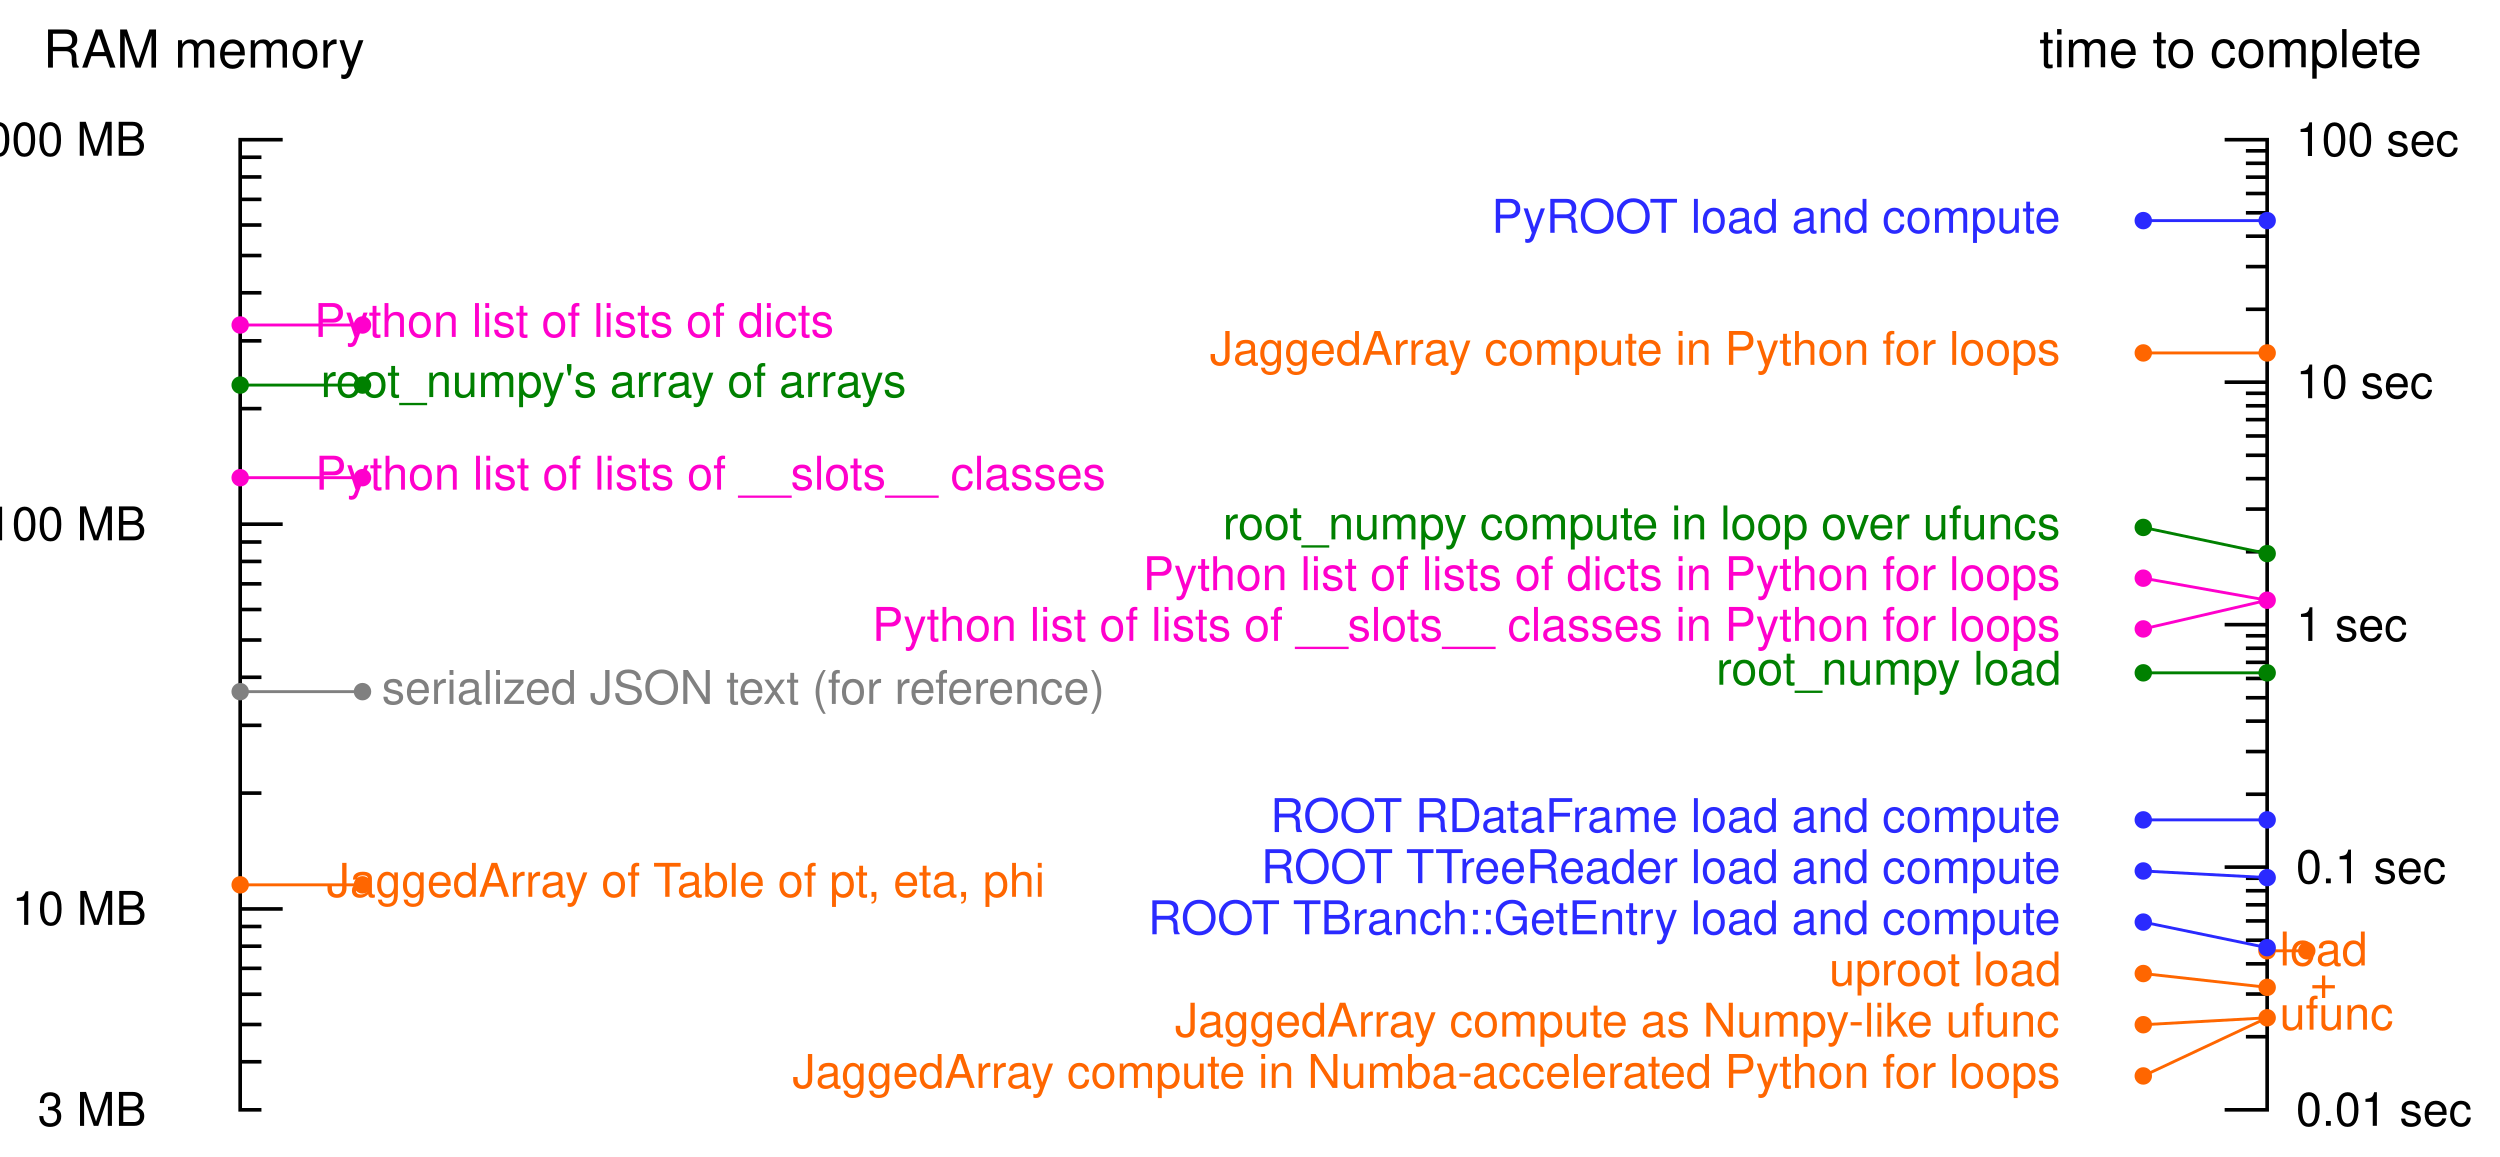
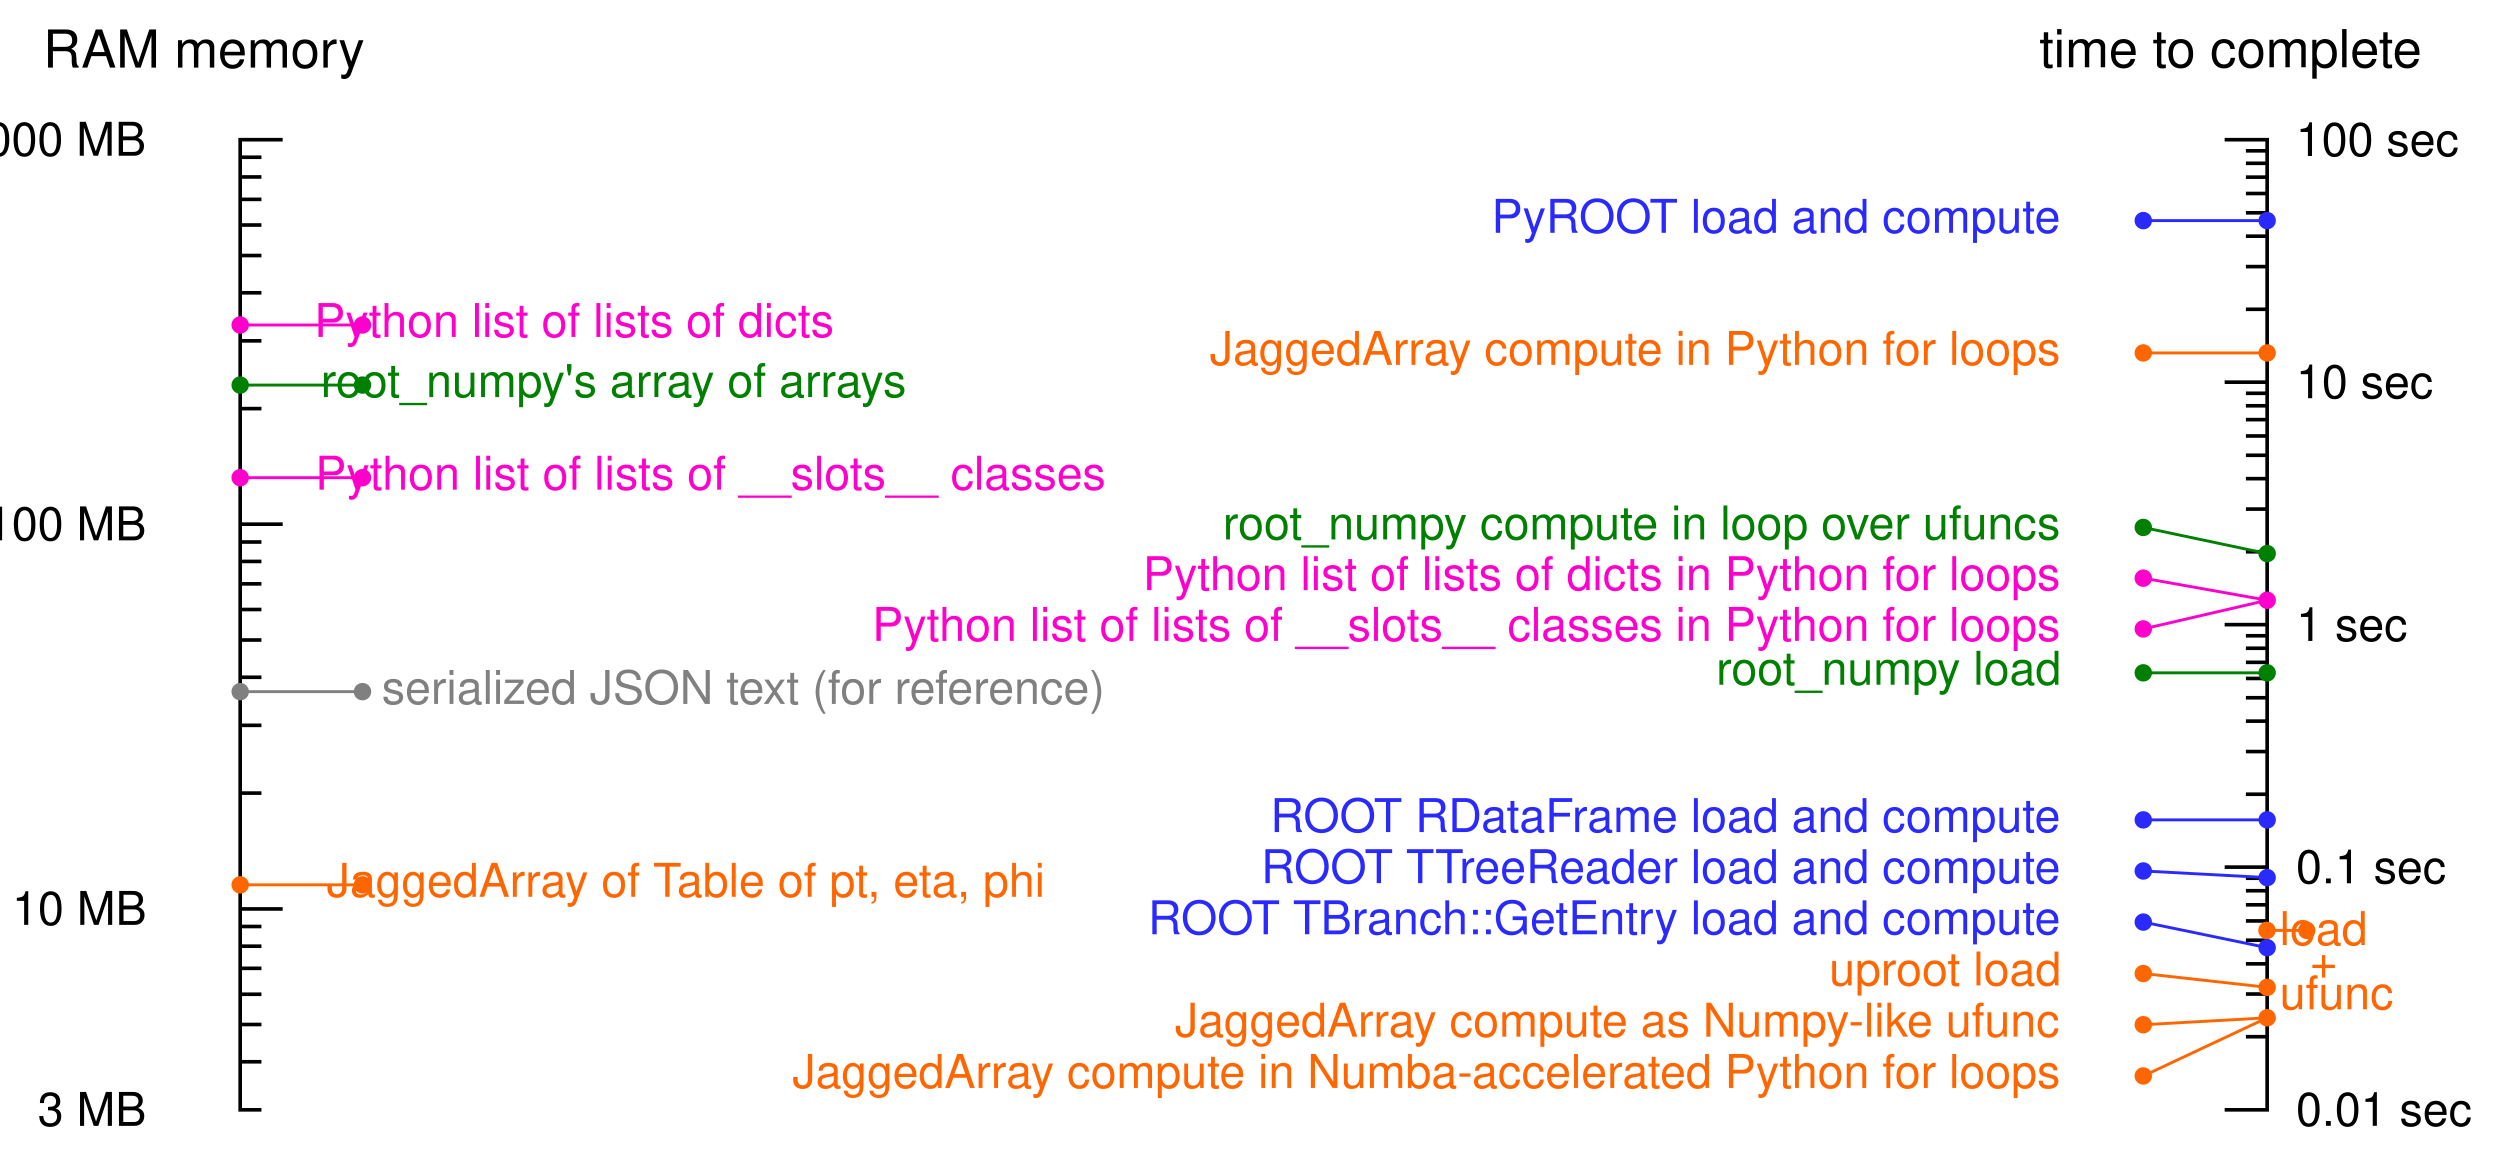
<svg xmlns="http://www.w3.org/2000/svg" width="1719.246" height="794.98" id="svg2" version="1.1">
  <defs id="defs4">
    <clipPath clipPathUnits="userSpaceOnUse" id="clipPath3160">
      <rect style="color:#000000;fill:#2a2aff;fill-opacity:1;fill-rule:nonzero;stroke:none;stroke-width:2;marker:none;visibility:visible;display:inline;overflow:visible;enable-background:accumulate" id="rect3162" width="10.231" height="4.054" x="1427.514" y="886.596" />
    </clipPath>
  </defs>
  <g id="layer1" transform="translate(127.3163,-234.8682)">
    <text xml:space="preserve" style="font-size:36px;font-style:normal;font-variant:normal;font-weight:normal;font-stretch:normal;text-align:end;line-height:125%;letter-spacing:0px;word-spacing:0px;text-anchor:end;fill:#000000;fill-opacity:1;stroke:none;font-family:Nimbus Sans L;-inkscape-font-specification:Nimbus Sans L" x="32.633" y="1067.522" id="text2989" transform="scale(1.441993,0.6934849)">
      <tspan id="tspan2991" x="32.633" y="1067.522" />
    </text>
    <text xml:space="preserve" style="font-size:36px;font-style:normal;font-variant:normal;font-weight:normal;font-stretch:normal;text-align:end;line-height:125%;letter-spacing:0px;word-spacing:0px;text-anchor:end;fill:#000000;fill-opacity:1;stroke:none;font-family:Nimbus Sans L;-inkscape-font-specification:Nimbus Sans L" x="22.861" y="1065.464" id="text2993" transform="scale(1.441993,0.6934849)">
      <tspan id="tspan2995" x="22.861" y="1065.464" />
    </text>
    <path id="path4550" style="color:#000000;fill:none;stroke:#000000;stroke-width:2.5;stroke-linecap:butt;stroke-linejoin:miter;stroke-miterlimit:4;stroke-opacity:1;stroke-dasharray:none;stroke-dashoffset:0;marker:none;visibility:visible;display:inline;overflow:visible;enable-background:accumulate" d="m 37.86,515.873 14.612,0 m -14.612,-46.606 14.612,0 m -14.612,-33.051 14.612,0 m -14.612,-25.624 14.612,0 m -14.612,-20.982 14.612,0 m -14.612,-17.64 14.612,0 m -14.612,-15.412 14.612,0 m -14.612,-13.555 14.612,0 m -14.612,437.281 14.612,0 m -14.612,-46.606 14.612,0 m -14.612,-33.051 14.612,0 m -14.612,-25.624 14.612,0 m -14.612,-20.982 14.612,0 m -14.612,-17.64 14.612,0 m -14.612,-15.412 14.612,0 m -14.612,-13.369 14.612,0 m -14.612,-12.255 29.225,0 m -14.612,402.744 -14.612,0 0,-667.156 29.225,0 m -29.225,634.104 14.612,0 m -14.612,-25.624 14.612,0 m -14.612,-20.796 14.612,0 m -14.612,-17.825 14.612,0 m -14.612,-15.226 14.612,0 m -14.612,-13.555 14.612,0 m -14.612,-12.069 29.225,0" />
    <text xml:space="preserve" style="font-size:32px;font-style:normal;font-variant:normal;font-weight:normal;font-stretch:normal;text-align:end;line-height:125%;letter-spacing:0px;word-spacing:0px;text-anchor:end;fill:#000000;fill-opacity:1;stroke:none;font-family:Nimbus Sans L;-inkscape-font-specification:Nimbus Sans L" x="17.964" y="870.898" id="text4554">
      <tspan id="tspan4556" x="17.964" y="870.898">10 MB</tspan>
    </text>
    <text xml:space="preserve" style="font-size:32px;font-style:normal;font-variant:normal;font-weight:normal;font-stretch:normal;text-align:end;line-height:125%;letter-spacing:0px;word-spacing:0px;text-anchor:end;fill:#000000;fill-opacity:1;stroke:none;font-family:Nimbus Sans L;-inkscape-font-specification:Nimbus Sans L" x="17.786" y="606.434" id="text4558">
      <tspan id="tspan4560" x="17.786" y="606.434">100 MB</tspan>
    </text>
    <text xml:space="preserve" style="font-size:32px;font-style:normal;font-variant:normal;font-weight:normal;font-stretch:normal;text-align:end;line-height:125%;letter-spacing:0px;word-spacing:0px;text-anchor:end;fill:#000000;fill-opacity:1;stroke:none;font-family:Nimbus Sans L;-inkscape-font-specification:Nimbus Sans L" x="17.607" y="341.969" id="text4562">
      <tspan id="tspan4564" x="17.607" y="341.969">1000 MB</tspan>
    </text>
    <text xml:space="preserve" style="font-size:32px;font-style:normal;font-variant:normal;font-weight:normal;font-stretch:normal;text-align:end;line-height:125%;letter-spacing:0px;word-spacing:0px;text-anchor:end;fill:#000000;fill-opacity:1;stroke:none;font-family:Nimbus Sans L;-inkscape-font-specification:Nimbus Sans L" x="17.786" y="1009.112" id="text4566">
      <tspan id="tspan4568" x="17.786" y="1009.112">3 MB</tspan>
    </text>
    <path d="m 1431.799,447.565 -14.612,0 m 14.612,-29.353 -14.612,0 m 14.612,-20.922 -14.612,0 m 14.612,-16.082 -14.612,0 m 14.612,-13.271 -14.612,0 m 14.612,-11.242 -14.612,0 m 14.612,-9.524 -14.612,0 m 14.612,-8.587 -14.612,0 m 14.612,275.731 -14.612,0 m 14.612,-29.353 -14.612,0 m 14.612,-20.922 -14.612,0 m 14.612,-16.082 -14.612,0 m 14.612,-13.271 -14.612,0 m 14.612,-11.242 -14.612,0 m 14.612,-9.524 -14.612,0 m 14.612,-8.587 -14.612,0 m 14.612,275.731 -14.612,0 m 14.612,-29.353 -14.612,0 m 14.612,-20.922 -14.612,0 m 14.612,-16.082 -14.612,0 m 14.612,-13.271 -14.612,0 m 14.612,-11.085 -14.612,0 m 14.612,-9.68 -14.612,0 m 14.612,-8.587 -14.612,0 m 14.612,-7.651 -29.225,0 m 29.225,283.381 -14.612,0 m 14.612,-29.353 -14.612,0 m 14.612,-20.766 -14.612,0 m 14.612,-16.238 -14.612,0 m 14.612,-13.271 -14.612,0 m 14.612,-11.085 -14.612,0 m 14.612,-9.68 -14.612,0 m 14.612,-8.587 -14.612,0 m 14.612,-7.651 -29.225,0 m 0,166.906 29.225,0 0,-667.156 -29.225,0 m 29.225,166.75 -29.225,0" style="color:#000000;fill:none;stroke:#000000;stroke-width:2.5;stroke-linecap:butt;stroke-linejoin:miter;stroke-miterlimit:4;stroke-opacity:1;stroke-dasharray:none;stroke-dashoffset:0;marker:none;visibility:visible;display:inline;overflow:visible;enable-background:accumulate" id="path4577" />
    <text xml:space="preserve" style="font-size:32px;font-style:normal;font-variant:normal;font-weight:normal;font-stretch:normal;text-align:start;line-height:125%;letter-spacing:0px;word-spacing:0px;text-anchor:start;fill:#000000;fill-opacity:1;stroke:none;font-family:Nimbus Sans L;-inkscape-font-specification:Nimbus Sans L" x="1451.666" y="1009.102" id="text4579">
      <tspan id="tspan4581" x="1451.666" y="1009.102">0.01 sec</tspan>
    </text>
    <text xml:space="preserve" style="font-size:32px;font-style:normal;font-variant:normal;font-weight:normal;font-stretch:normal;text-align:start;line-height:125%;letter-spacing:0px;word-spacing:0px;text-anchor:start;fill:#000000;fill-opacity:1;stroke:none;font-family:Nimbus Sans L;-inkscape-font-specification:Nimbus Sans L" x="1451.666" y="842.301" id="text4583">
      <tspan id="tspan4585" x="1451.666" y="842.301">0.1 sec</tspan>
    </text>
    <text xml:space="preserve" style="font-size:32px;font-style:normal;font-variant:normal;font-weight:normal;font-stretch:normal;text-align:start;line-height:125%;letter-spacing:0px;word-spacing:0px;text-anchor:start;fill:#000000;fill-opacity:1;stroke:none;font-family:Nimbus Sans L;-inkscape-font-specification:Nimbus Sans L" x="1451.792" y="675.626" id="text4587">
      <tspan id="tspan4589" x="1451.792" y="675.626">1 sec</tspan>
    </text>
    <text xml:space="preserve" style="font-size:32px;font-style:normal;font-variant:normal;font-weight:normal;font-stretch:normal;text-align:start;line-height:125%;letter-spacing:0px;word-spacing:0px;text-anchor:start;fill:#000000;fill-opacity:1;stroke:none;font-family:Nimbus Sans L;-inkscape-font-specification:Nimbus Sans L" x="1451.666" y="508.698" id="text4591">
      <tspan id="tspan4593" x="1451.666" y="508.698">10 sec</tspan>
    </text>
    <text xml:space="preserve" style="font-size:32px;font-style:normal;font-variant:normal;font-weight:normal;font-stretch:normal;text-align:start;line-height:125%;letter-spacing:0px;word-spacing:0px;text-anchor:start;fill:#000000;fill-opacity:1;stroke:none;font-family:Nimbus Sans L;-inkscape-font-specification:Nimbus Sans L" x="1451.54" y="342.149" id="text4595">
      <tspan id="tspan4597" x="1451.54" y="342.149">100 sec</tspan>
    </text>
    <text xml:space="preserve" style="font-size:36px;font-style:normal;font-variant:normal;font-weight:normal;font-stretch:normal;text-align:center;line-height:125%;letter-spacing:0px;word-spacing:0px;text-anchor:middle;fill:#000000;fill-opacity:1;stroke:none;font-family:Nimbus Sans L;-inkscape-font-specification:Nimbus Sans L" x="37.913" y="281.366" id="text4599">
      <tspan id="tspan4601" x="37.913" y="281.366">RAM memory</tspan>
    </text>
    <text xml:space="preserve" style="font-size:36px;font-style:normal;font-variant:normal;font-weight:normal;font-stretch:normal;text-align:center;line-height:125%;letter-spacing:0px;word-spacing:0px;text-anchor:middle;fill:#000000;fill-opacity:1;stroke:none;font-family:Nimbus Sans L;-inkscape-font-specification:Nimbus Sans L" x="1431.652" y="281.112" id="text4603">
      <tspan id="tspan4605" x="1431.652" y="281.112">time to complete</tspan>
    </text>
    <text xml:space="preserve" style="font-size:32px;font-style:normal;font-variant:normal;font-weight:normal;font-stretch:normal;text-indent:0;text-align:end;text-decoration:none;line-height:125%;letter-spacing:0px;word-spacing:0px;text-transform:none;direction:ltr;block-progression:tb;writing-mode:lr-tb;text-anchor:end;baseline-shift:baseline;color:#000000;fill:#ff00cc;fill-opacity:1;fill-rule:nonzero;stroke:none;stroke-width:1;marker:none;visibility:visible;display:inline;overflow:visible;enable-background:accumulate;font-family:Nimbus Sans L;-inkscape-font-specification:Nimbus Sans L" x="490.69" y="466.593" id="text4611">
      <tspan id="tspan4613" x="490.69" y="466.593">Python list of lists of dicts</tspan>
    </text>
    <text xml:space="preserve" style="font-size:32px;font-style:normal;font-variant:normal;font-weight:normal;font-stretch:normal;text-indent:0;text-align:end;text-decoration:none;line-height:125%;letter-spacing:0px;word-spacing:0px;text-transform:none;direction:ltr;block-progression:tb;writing-mode:lr-tb;text-anchor:end;baseline-shift:baseline;color:#000000;fill:#ff00cc;fill-opacity:1;fill-rule:nonzero;stroke:none;marker:none;visibility:visible;display:inline;overflow:visible;enable-background:accumulate;font-family:Nimbus Sans L;-inkscape-font-specification:Nimbus Sans L" x="677.565" y="571.593" id="text4615">
      <tspan id="tspan4617" x="677.565" y="571.593">Python list of lists of __slots__ classes</tspan>
    </text>
    <text xml:space="preserve" style="font-size:32px;font-style:normal;font-variant:normal;font-weight:normal;font-stretch:normal;text-indent:0;text-align:start;text-decoration:none;line-height:125%;letter-spacing:0px;word-spacing:0px;text-transform:none;direction:ltr;block-progression:tb;writing-mode:lr-tb;text-anchor:start;baseline-shift:baseline;color:#000000;fill:#808080;fill-opacity:1;fill-rule:nonzero;stroke:none;stroke-width:1;marker:none;visibility:visible;display:inline;overflow:visible;enable-background:accumulate;font-family:Nimbus Sans L;-inkscape-font-specification:Nimbus Sans L" x="135.242" y="718.976" id="text4619">
      <tspan id="tspan4621" x="135.242" y="718.976">serialized JSON text (for reference)</tspan>
    </text>
    <text xml:space="preserve" style="font-size:32px;font-style:normal;font-variant:normal;font-weight:normal;font-stretch:normal;text-indent:0;text-align:end;text-decoration:none;line-height:125%;letter-spacing:0px;word-spacing:0px;text-transform:none;direction:ltr;block-progression:tb;writing-mode:lr-tb;text-anchor:end;baseline-shift:baseline;color:#000000;fill:#ff6600;fill-opacity:1;fill-rule:nonzero;stroke:none;marker:none;visibility:visible;display:inline;overflow:visible;enable-background:accumulate;font-family:Nimbus Sans L;-inkscape-font-specification:Nimbus Sans L" x="635.849" y="851.593" id="text4627">
      <tspan id="tspan4629" x="635.849" y="851.593">JaggedArray of Table of pt, eta, phi</tspan>
    </text>
    <text xml:space="preserve" style="font-size:32px;font-style:normal;font-variant:normal;font-weight:normal;font-stretch:normal;text-align:end;line-height:125%;letter-spacing:0px;word-spacing:0px;text-anchor:end;fill:#2a2aff;fill-opacity:1;stroke:none;font-family:Nimbus Sans L;-inkscape-font-specification:Nimbus Sans L" x="1334.122" y="394.951" id="text4631">
      <tspan id="tspan4633" x="1334.122" y="394.951">PyROOT load and compute</tspan>
    </text>
    <text xml:space="preserve" style="font-size:32px;font-style:normal;font-variant:normal;font-weight:normal;font-stretch:normal;text-align:end;line-height:125%;letter-spacing:0px;word-spacing:0px;text-anchor:end;fill:#ff6600;fill-opacity:1;stroke:none;font-family:Nimbus Sans L;-inkscape-font-specification:Nimbus Sans L;text-indent:0;text-decoration:none;text-transform:none;direction:ltr;block-progression:tb;writing-mode:lr-tb;baseline-shift:baseline;color:#000000;fill-rule:nonzero;marker:none;visibility:visible;display:inline;overflow:visible;enable-background:accumulate" x="1334.037" y="485.807" id="text4635">
      <tspan id="tspan4637" x="1334.037" y="485.807">JaggedArray compute in Python for loops</tspan>
    </text>
    <text xml:space="preserve" style="font-size:32px;font-style:normal;font-variant:normal;font-weight:normal;font-stretch:normal;text-align:end;line-height:125%;letter-spacing:0px;word-spacing:0px;text-anchor:end;fill:#ff00cc;fill-opacity:1;stroke:none;font-family:Nimbus Sans L;-inkscape-font-specification:Nimbus Sans L" x="1334.037" y="640.706" id="text4639">
      <tspan id="tspan4641" x="1334.037" y="640.706">Python list of lists of dicts in Python for loops</tspan>
    </text>
    <text xml:space="preserve" style="font-size:32px;font-style:normal;font-variant:normal;font-weight:normal;font-stretch:normal;text-align:end;line-height:125%;letter-spacing:0px;word-spacing:0px;text-anchor:end;fill:#ff00cc;fill-opacity:1;stroke:none;font-family:Nimbus Sans L;-inkscape-font-specification:Nimbus Sans L" x="1334.037" y="675.605" id="text4643">
      <tspan id="tspan4645" x="1334.037" y="675.605">Python list of lists of __slots__ classes in Python for loops</tspan>
    </text>
    <text xml:space="preserve" style="font-size:32px;font-style:normal;font-variant:normal;font-weight:normal;font-stretch:normal;text-align:end;line-height:125%;letter-spacing:0px;word-spacing:0px;text-anchor:end;fill:#008000;fill-opacity:1;stroke:none;font-family:Nimbus Sans L;-inkscape-font-specification:Nimbus Sans L" x="1334.698" y="705.754" id="text4647">
      <tspan id="tspan4649" x="1334.698" y="705.754">root_numpy load</tspan>
    </text>
    <text xml:space="preserve" style="font-size:32px;font-style:normal;font-variant:normal;font-weight:normal;font-stretch:normal;text-align:end;line-height:125%;letter-spacing:0px;word-spacing:0px;text-anchor:end;fill:#2a2aff;fill-opacity:1;stroke:none;font-family:Nimbus Sans L;-inkscape-font-specification:Nimbus Sans L" x="1334.122" y="807.064" id="text4651">
      <tspan id="tspan4653" x="1334.122" y="807.064">ROOT RDataFrame load and compute</tspan>
    </text>
    <text xml:space="preserve" style="font-size:32px;font-style:normal;font-variant:normal;font-weight:normal;font-stretch:normal;text-align:end;line-height:125%;letter-spacing:0px;word-spacing:0px;text-anchor:end;fill:#2a2aff;fill-opacity:1;stroke:none;font-family:Nimbus Sans L;-inkscape-font-specification:Nimbus Sans L" x="1334.122" y="842.21" id="text4655">
      <tspan id="tspan4657" x="1334.122" y="842.21">ROOT TTreeReader load and compute</tspan>
    </text>
    <text xml:space="preserve" style="font-size:32px;font-style:normal;font-variant:normal;font-weight:normal;font-stretch:normal;text-align:end;line-height:125%;letter-spacing:0px;word-spacing:0px;text-anchor:end;fill:#2a2aff;fill-opacity:1;stroke:none;font-family:Nimbus Sans L;-inkscape-font-specification:Nimbus Sans L" x="1334.122" y="877.355" id="text4659">
      <tspan id="tspan4661" x="1334.122" y="877.355">ROOT TBranch::GetEntry load and compute</tspan>
    </text>
    <text xml:space="preserve" style="font-size:32px;font-style:normal;font-variant:normal;font-weight:normal;font-stretch:normal;text-align:end;line-height:125%;letter-spacing:0px;word-spacing:0px;text-anchor:end;fill:#ff6600;fill-opacity:1;stroke:none;font-family:Nimbus Sans L;-inkscape-font-specification:Nimbus Sans L" x="1334.698" y="912.547" id="text4667">
      <tspan id="tspan4669" x="1334.698" y="912.547">uproot load</tspan>
    </text>
    <text xml:space="preserve" style="font-size:32px;font-style:normal;font-variant:normal;font-weight:normal;font-stretch:normal;text-align:end;line-height:125%;letter-spacing:0px;word-spacing:0px;text-anchor:end;fill:#ff6600;fill-opacity:1;stroke:none;font-family:Nimbus Sans L;-inkscape-font-specification:Nimbus Sans L" x="1333.461" y="947.784" id="text4671">
      <tspan id="tspan4673" x="1333.461" y="947.784">JaggedArray compute as Numpy-like ufunc</tspan>
    </text>
    <text xml:space="preserve" style="font-size:32px;font-style:normal;font-variant:normal;font-weight:normal;font-stretch:normal;text-align:end;line-height:125%;letter-spacing:0px;word-spacing:0px;text-anchor:end;fill:#ff6600;fill-opacity:1;stroke:none;font-family:Nimbus Sans L;-inkscape-font-specification:Nimbus Sans L" x="1334.037" y="983.021" id="text4675">
      <tspan id="tspan4677" x="1334.037" y="983.021">JaggedArray compute in Numba-accelerated Python for loops</tspan>
    </text>
    <path id="path4681" style="color:#000000;fill:#ff00cc;fill-opacity:1;fill-rule:nonzero;stroke:none;stroke-width:0.5;marker:none;visibility:visible;display:inline;overflow:visible;enable-background:accumulate" d="m 200.86,458.369 c 0,1.657 -1.343,3 -3,3 -1.657,0 -3,-1.343 -3,-3 0,-1.657 1.343,-3 3,-3 1.657,0 3,1.343 3,3 z" transform="matrix(2,0,0,2,-357.8602,-458.3688)" />
    <path id="path4683" style="color:#000000;fill:#ff00cc;fill-opacity:1;fill-rule:nonzero;stroke:none;stroke-width:0.5;marker:none;visibility:visible;display:inline;overflow:visible;enable-background:accumulate" d="m 200.86,563.369 c 0,1.657 -1.343,3 -3,3 -1.657,0 -3,-1.343 -3,-3 0,-1.657 1.343,-3 3,-3 1.657,0 3,1.343 3,3 z" transform="matrix(2,0,0,2,-357.8602,-563.3688)" />
    <path id="path4685" style="color:#000000;fill:#808080;fill-opacity:1;fill-rule:nonzero;stroke:none;stroke-width:0.5;marker:none;visibility:visible;display:inline;overflow:visible;enable-background:accumulate" d="m 200.86,710.512 c 0,1.657 -1.343,3 -3,3 -1.657,0 -3,-1.343 -3,-3 0,-1.657 1.343,-3 3,-3 1.657,0 3,1.343 3,3 z" transform="matrix(2,0,0,2,-357.8602,-710.5117)" />
    <path id="path4689" style="color:#000000;fill:#ff6600;fill-opacity:1;fill-rule:nonzero;stroke:none;stroke-width:0.5;marker:none;visibility:visible;display:inline;overflow:visible;enable-background:accumulate" d="m 200.86,843.369 c 0,1.657 -1.343,3 -3,3 -1.657,0 -3,-1.343 -3,-3 0,-1.657 1.343,-3 3,-3 1.657,0 3,1.343 3,3 z" transform="matrix(2,0,0,2,-357.8602,-843.3688)" />
    <path id="path4691" style="color:#000000;fill:#2a2aff;fill-opacity:1;fill-rule:nonzero;stroke:none;marker:none;visibility:visible;display:inline;overflow:visible;enable-background:accumulate" d="m 1434.799,386.583 c 0,1.657 -1.343,3 -3,3 -1.657,0 -3,-1.343 -3,-3 0,-1.657 1.343,-3 3,-3 1.657,0 3,1.343 3,3 z" transform="matrix(2,0,0,2,-1431.799,-386.5831)" />
    <path id="path4693" style="color:#000000;fill:#ff6600;fill-opacity:1;fill-rule:nonzero;stroke:none;marker:none;visibility:visible;display:inline;overflow:visible;enable-background:accumulate" d="m 1434.799,621.583 c 0,1.657 -1.343,3 -3,3 -1.657,0 -3,-1.343 -3,-3 0,-1.657 1.343,-3 3,-3 1.657,0 3,1.343 3,3 z" transform="matrix(2,0,0,2,-1431.799,-765.5831)" />
    <path id="path4695" style="color:#000000;fill:#ff00cc;fill-opacity:1;fill-rule:nonzero;stroke:none;marker:none;visibility:visible;display:inline;overflow:visible;enable-background:accumulate" d="m 1434.799,647.654 c 0,1.657 -1.343,3 -3,3 -1.657,0 -3,-1.343 -3,-3 0,-1.657 1.343,-3 3,-3 1.657,0 3,1.343 3,3 z" transform="matrix(2,0,0,2,-1431.799,-647.6545)" />
-     <path id="path4697" style="color:#000000;fill:#008000;fill-opacity:1;fill-rule:nonzero;stroke:none;marker:none;visibility:visible;display:inline;overflow:visible;enable-background:accumulate" d="m 1434.799,684.44 a 3,3 0 1 1 -6,0 3,3 0 1 1 6,0 z" transform="matrix(2,0,0,2,-1431.799,-671.3028)" />
-     <path id="path4699" style="color:#000000;fill:#2a2aff;fill-opacity:1;fill-rule:nonzero;stroke:none;marker:none;visibility:visible;display:inline;overflow:visible;enable-background:accumulate" d="m 1434.799,707.654 a 3,3 0 1 1 -6,0 3,3 0 1 1 6,0 z" transform="matrix(2,0,0,2,-1431.799,-616.6126)" />
+     <path id="path4697" style="color:#000000;fill:#008000;fill-opacity:1;fill-rule:nonzero;stroke:none;marker:none;visibility:visible;display:inline;overflow:visible;enable-background:accumulate" d="m 1434.799,684.44 c 0,1.657 -1.343,3 -3,3 -1.657,0 -3,-1.343 -3,-3 0,-1.657 1.343,-3 3,-3 1.657,0 3,1.343 3,3 z" transform="matrix(2,0,0,2,-1431.799,-671.3028)" />
+     <path id="path4699" style="color:#000000;fill:#2a2aff;fill-opacity:1;fill-rule:nonzero;stroke:none;marker:none;visibility:visible;display:inline;overflow:visible;enable-background:accumulate" d="m 1434.799,707.654 c 0,1.657 -1.343,3 -3,3 -1.657,0 -3,-1.343 -3,-3 0,-1.657 1.343,-3 3,-3 1.657,0 3,1.343 3,3 z" transform="matrix(2,0,0,2,-1431.799,-616.6126)" />
    <path id="path4711" style="color:#000000;fill:#ff6600;fill-opacity:1;fill-rule:nonzero;stroke:none;marker:none;visibility:visible;display:inline;overflow:visible;enable-background:accumulate" d="m 1434.799,934.797 c 0,1.657 -1.343,3 -3,3 -1.657,0 -3,-1.343 -3,-3 0,-1.657 1.343,-3 3,-3 1.657,0 3,1.343 3,3 z" transform="matrix(2,0,0,2,-1431.799,-934.7974)" />
    <path transform="matrix(2,0,0,2,-1516.978,-386.5831)" d="m 1434.799,386.583 c 0,1.657 -1.343,3 -3,3 -1.657,0 -3,-1.343 -3,-3 0,-1.657 1.343,-3 3,-3 1.657,0 3,1.343 3,3 z" style="color:#000000;fill:#2a2aff;fill-opacity:1;fill-rule:nonzero;stroke:none;marker:none;visibility:visible;display:inline;overflow:visible;enable-background:accumulate" id="path4926" />
    <path transform="matrix(2,0,0,2,-1516.978,-765.5831)" d="m 1434.799,621.583 c 0,1.657 -1.343,3 -3,3 -1.657,0 -3,-1.343 -3,-3 0,-1.657 1.343,-3 3,-3 1.657,0 3,1.343 3,3 z" style="color:#000000;fill:#ff6600;fill-opacity:1;fill-rule:nonzero;stroke:none;marker:none;visibility:visible;display:inline;overflow:visible;enable-background:accumulate" id="path4928" />
-     <path transform="matrix(2,0,0,2,-1516.978,-662.827)" d="m 1434.799,647.654 a 3,3 0 1 1 -6,0 3,3 0 1 1 6,0 z" style="color:#000000;fill:#ff00cc;fill-opacity:1;fill-rule:nonzero;stroke:none;marker:none;visibility:visible;display:inline;overflow:visible;enable-background:accumulate" id="path4930" />
-     <path transform="matrix(2,0,0,2,-1516.978,-701.4995)" d="m 1434.799,684.44 a 3,3 0 1 1 -6,0 3,3 0 1 1 6,0 z" style="color:#000000;fill:#ff00cc;fill-opacity:1;fill-rule:nonzero;stroke:none;marker:none;visibility:visible;display:inline;overflow:visible;enable-background:accumulate" id="path4932" />
-     <path id="path4934" style="color:#000000;fill:#008000;fill-opacity:1;fill-rule:nonzero;stroke:none;marker:none;visibility:visible;display:inline;overflow:visible;enable-background:accumulate" d="m 1434.799,684.44 a 3,3 0 1 1 -6,0 3,3 0 1 1 6,0 z" transform="matrix(2,0,0,2,-1516.978,-671.3028)" />
-     <path transform="matrix(2,0,0,2,-1516.978,-894.7974)" d="m 1434.799,934.797 a 3,3 0 1 1 -6,0 3,3 0 1 1 6,0 z" style="color:#000000;fill:#ff6600;fill-opacity:1;fill-rule:nonzero;stroke:none;marker:none;visibility:visible;display:inline;overflow:visible;enable-background:accumulate" id="path4955" />
-     <path transform="matrix(2,0,0,2,-1516.758,-897.3633)" d="m 1434.69,918.462 a 3,3 0 1 1 -6,0 3,3 0 1 1 6,0 z" style="color:#000000;fill:#ff6600;fill-opacity:1;fill-rule:nonzero;stroke:none;marker:none;visibility:visible;display:inline;overflow:visible;enable-background:accumulate" id="path4957" />
-     <path transform="matrix(2,0,0,2,-1516.978,-868.7954)" d="m 1434.799,886.583 a 3,3 0 1 1 -6,0 3,3 0 1 1 6,0 z" style="color:#000000;fill:#ff6600;fill-opacity:1;fill-rule:nonzero;stroke:none;marker:none;visibility:visible;display:inline;overflow:visible;enable-background:accumulate" id="path4959" />
-     <path transform="matrix(2,0,0,2,-1516.978,-742.7501)" d="m 1434.799,805.869 a 3,3 0 1 1 -6,0 3,3 0 1 1 6,0 z" style="color:#000000;fill:#2a2aff;fill-opacity:1;fill-rule:nonzero;stroke:none;marker:none;visibility:visible;display:inline;overflow:visible;enable-background:accumulate" id="path4963" />
-     <path transform="matrix(2,0,0,2,-1516.978,-756.4671)" d="m 1434.799,795.154 a 3,3 0 1 1 -6,0 3,3 0 1 1 6,0 z" style="color:#000000;fill:#2a2aff;fill-opacity:1;fill-rule:nonzero;stroke:none;marker:none;visibility:visible;display:inline;overflow:visible;enable-background:accumulate" id="path4965" />
-     <path transform="matrix(2,0,0,2,-1516.978,-616.6126)" d="m 1434.799,707.654 a 3,3 0 1 1 -6,0 3,3 0 1 1 6,0 z" style="color:#000000;fill:#2a2aff;fill-opacity:1;fill-rule:nonzero;stroke:none;marker:none;visibility:visible;display:inline;overflow:visible;enable-background:accumulate" id="path4967" />
+     <path transform="matrix(2,0,0,2,-1516.978,-662.827)" d="m 1434.799,647.654 c 0,1.657 -1.343,3 -3,3 -1.657,0 -3,-1.343 -3,-3 0,-1.657 1.343,-3 3,-3 1.657,0 3,1.343 3,3 z" style="color:#000000;fill:#ff00cc;fill-opacity:1;fill-rule:nonzero;stroke:none;marker:none;visibility:visible;display:inline;overflow:visible;enable-background:accumulate" id="path4930" />
+     <path transform="matrix(2,0,0,2,-1516.978,-701.4995)" d="m 1434.799,684.44 c 0,1.657 -1.343,3 -3,3 -1.657,0 -3,-1.343 -3,-3 0,-1.657 1.343,-3 3,-3 1.657,0 3,1.343 3,3 z" style="color:#000000;fill:#ff00cc;fill-opacity:1;fill-rule:nonzero;stroke:none;marker:none;visibility:visible;display:inline;overflow:visible;enable-background:accumulate" id="path4932" />
+     <path id="path4934" style="color:#000000;fill:#008000;fill-opacity:1;fill-rule:nonzero;stroke:none;marker:none;visibility:visible;display:inline;overflow:visible;enable-background:accumulate" d="m 1434.799,684.44 c 0,1.657 -1.343,3 -3,3 -1.657,0 -3,-1.343 -3,-3 0,-1.657 1.343,-3 3,-3 1.657,0 3,1.343 3,3 z" transform="matrix(2,0,0,2,-1516.978,-671.3028)" />
+     <path transform="matrix(2,0,0,2,-1516.978,-894.7974)" d="m 1434.799,934.797 c 0,1.657 -1.343,3 -3,3 -1.657,0 -3,-1.343 -3,-3 0,-1.657 1.343,-3 3,-3 1.657,0 3,1.343 3,3 z" style="color:#000000;fill:#ff6600;fill-opacity:1;fill-rule:nonzero;stroke:none;marker:none;visibility:visible;display:inline;overflow:visible;enable-background:accumulate" id="path4955" />
+     <path transform="matrix(2,0,0,2,-1516.758,-897.3633)" d="m 1434.69,918.462 c 0,1.657 -1.343,3 -3,3 -1.657,0 -3,-1.343 -3,-3 0,-1.657 1.343,-3 3,-3 1.657,0 3,1.343 3,3 z" style="color:#000000;fill:#ff6600;fill-opacity:1;fill-rule:nonzero;stroke:none;marker:none;visibility:visible;display:inline;overflow:visible;enable-background:accumulate" id="path4957" />
+     <path transform="matrix(2,0,0,2,-1516.978,-868.7954)" d="m 1434.799,886.583 c 0,1.657 -1.343,3 -3,3 -1.657,0 -3,-1.343 -3,-3 0,-1.657 1.343,-3 3,-3 1.657,0 3,1.343 3,3 z" style="color:#000000;fill:#ff6600;fill-opacity:1;fill-rule:nonzero;stroke:none;marker:none;visibility:visible;display:inline;overflow:visible;enable-background:accumulate" id="path4959" />
+     <path transform="matrix(2,0,0,2,-1516.978,-742.7501)" d="m 1434.799,805.869 c 0,1.657 -1.343,3 -3,3 -1.657,0 -3,-1.343 -3,-3 0,-1.657 1.343,-3 3,-3 1.657,0 3,1.343 3,3 z" style="color:#000000;fill:#2a2aff;fill-opacity:1;fill-rule:nonzero;stroke:none;marker:none;visibility:visible;display:inline;overflow:visible;enable-background:accumulate" id="path4963" />
+     <path transform="matrix(2,0,0,2,-1516.978,-756.4671)" d="m 1434.799,795.154 c 0,1.657 -1.343,3 -3,3 -1.657,0 -3,-1.343 -3,-3 0,-1.657 1.343,-3 3,-3 1.657,0 3,1.343 3,3 z" style="color:#000000;fill:#2a2aff;fill-opacity:1;fill-rule:nonzero;stroke:none;marker:none;visibility:visible;display:inline;overflow:visible;enable-background:accumulate" id="path4965" />
+     <path transform="matrix(2,0,0,2,-1516.978,-616.6126)" d="m 1434.799,707.654 c 0,1.657 -1.343,3 -3,3 -1.657,0 -3,-1.343 -3,-3 0,-1.657 1.343,-3 3,-3 1.657,0 3,1.343 3,3 z" style="color:#000000;fill:#2a2aff;fill-opacity:1;fill-rule:nonzero;stroke:none;marker:none;visibility:visible;display:inline;overflow:visible;enable-background:accumulate" id="path4967" />
    <path style="color:#000000;fill:#2a2aff;stroke:#2a2aff;stroke-width:2;stroke-linecap:butt;stroke-linejoin:miter;stroke-miterlimit:4;stroke-opacity:1;stroke-dasharray:none;stroke-dashoffset:0;marker:none;visibility:visible;display:inline;overflow:visible;enable-background:accumulate" d="m 1341.36,151.715 85.179,0" id="path4995" transform="translate(5.261054,234.8682)" />
    <path style="color:#000000;fill:#ff6600;stroke:#ff6600;stroke-width:2;stroke-linecap:butt;stroke-linejoin:miter;stroke-miterlimit:4;stroke-opacity:1;stroke-dasharray:none;stroke-dashoffset:0;marker:none;visibility:visible;display:inline;overflow:visible;enable-background:accumulate;fill-opacity:1;fill-rule:nonzero" d="m 1341.36,242.715 85.179,0" id="path4997" transform="translate(5.261054,234.8682)" />
    <path style="color:#000000;fill:#ab37c8;stroke:#ff00cc;stroke-width:2;stroke-linecap:butt;stroke-linejoin:miter;stroke-miterlimit:4;stroke-opacity:1;stroke-dasharray:none;stroke-dashoffset:0;marker:none;visibility:visible;display:inline;overflow:visible;enable-background:accumulate" d="m 1341.36,397.614 85.179,15.172" id="path4999" transform="translate(5.261054,234.8682)" />
    <path style="color:#000000;fill:#ff6600;stroke:#ff6600;stroke-width:2;stroke-linecap:butt;stroke-linejoin:miter;stroke-miterlimit:4;stroke-opacity:1;stroke-dasharray:none;stroke-dashoffset:0;marker:none;visibility:visible;display:inline;overflow:visible;enable-background:accumulate" d="m 1341.36,739.929 85.179,-40" id="path5017" transform="translate(5.261054,234.8682)" />
    <path style="color:#000000;fill:#ab37c8;stroke:#ff00cc;stroke-width:2;stroke-linecap:butt;stroke-linejoin:miter;stroke-miterlimit:4;stroke-opacity:1;stroke-dasharray:none;stroke-dashoffset:0;marker:none;visibility:visible;display:inline;overflow:visible;enable-background:accumulate" d="m 1341.36,432.513 85.179,-19.726" id="path5019" transform="translate(5.261054,234.8682)" />
    <path style="color:#000000;fill:#008000;stroke:#008000;stroke-width:2;stroke-linecap:butt;stroke-linejoin:miter;stroke-miterlimit:4;stroke-opacity:1;stroke-dasharray:none;stroke-dashoffset:0;marker:none;visibility:visible;display:inline;overflow:visible;enable-background:accumulate" d="m 1341.36,462.709 85.179,0" id="path5021" transform="translate(5.261054,234.8682)" />
    <path style="color:#000000;fill:#2a2aff;stroke:#2a2aff;stroke-width:2;stroke-linecap:butt;stroke-linejoin:miter;stroke-miterlimit:4;stroke-opacity:1;stroke-dasharray:none;stroke-dashoffset:0;marker:none;visibility:visible;display:inline;overflow:visible;enable-background:accumulate" d="m 1341.36,563.828 85.179,2e-5" id="path5023" transform="translate(5.261054,234.8682)" />
    <path style="color:#000000;fill:#2a2aff;stroke:#2a2aff;stroke-width:2;stroke-linecap:butt;stroke-linejoin:miter;stroke-miterlimit:4;stroke-opacity:1;stroke-dasharray:none;stroke-dashoffset:0;marker:none;visibility:visible;display:inline;overflow:visible;enable-background:accumulate" d="m 1341.36,598.974 85.179,4.555" id="path5025" transform="translate(5.261054,234.8682)" />
    <path style="color:#000000;fill:#ff6600;fill-opacity:1;fill-rule:nonzero;stroke:#ff6600;stroke-width:2;stroke-linecap:butt;stroke-linejoin:miter;stroke-miterlimit:4;stroke-opacity:1;stroke-dasharray:none;stroke-dashoffset:0;marker:none;visibility:visible;display:inline;overflow:visible;enable-background:accumulate" d="m 1341.36,669.503 85.179,9.492" id="path5031" transform="translate(5.261054,234.8682)" />
    <path style="color:#000000;fill:#ff6600;fill-opacity:1;fill-rule:nonzero;stroke:#ff6600;stroke-width:2;stroke-linecap:butt;stroke-linejoin:miter;stroke-miterlimit:4;stroke-opacity:1;stroke-dasharray:none;stroke-dashoffset:0;marker:none;visibility:visible;display:inline;overflow:visible;enable-background:accumulate" d="m 1341.36,704.692 85.179,-4.763" id="path5033" transform="translate(5.261054,234.8682)" />
    <path transform="matrix(2,0,0,2,-273.753,-843.3688)" d="m 200.86,843.369 c 0,1.657 -1.343,3 -3,3 -1.657,0 -3,-1.343 -3,-3 0,-1.657 1.343,-3 3,-3 1.657,0 3,1.343 3,3 z" style="color:#000000;fill:#ff6600;fill-opacity:1;fill-rule:nonzero;stroke:none;stroke-width:0.5;marker:none;visibility:visible;display:inline;overflow:visible;enable-background:accumulate" id="path5109" />
    <path transform="matrix(2,0,0,2,-273.753,-710.5117)" d="m 200.86,710.512 c 0,1.657 -1.343,3 -3,3 -1.657,0 -3,-1.343 -3,-3 0,-1.657 1.343,-3 3,-3 1.657,0 3,1.343 3,3 z" style="color:#000000;fill:#808080;fill-opacity:1;fill-rule:nonzero;stroke:none;stroke-width:0.5;marker:none;visibility:visible;display:inline;overflow:visible;enable-background:accumulate" id="path5113" />
    <path transform="matrix(2,0,0,2,-273.753,-563.3688)" d="m 200.86,563.369 c 0,1.657 -1.343,3 -3,3 -1.657,0 -3,-1.343 -3,-3 0,-1.657 1.343,-3 3,-3 1.657,0 3,1.343 3,3 z" style="color:#000000;fill:#ff00cc;fill-opacity:1;fill-rule:nonzero;stroke:none;stroke-width:0.5;marker:none;visibility:visible;display:inline;overflow:visible;enable-background:accumulate" id="path5115" />
    <path transform="matrix(2,0,0,2,-273.753,-458.3688)" d="m 200.86,458.369 c 0,1.657 -1.343,3 -3,3 -1.657,0 -3,-1.343 -3,-3 0,-1.657 1.343,-3 3,-3 1.657,0 3,1.343 3,3 z" style="color:#000000;fill:#ff00cc;fill-opacity:1;fill-rule:nonzero;stroke:none;stroke-width:0.5;marker:none;visibility:visible;display:inline;overflow:visible;enable-background:accumulate" id="path5117" />
    <path style="color:#000000;fill:#ff6600;stroke:#ff6600;stroke-width:2;stroke-linecap:butt;stroke-linejoin:miter;stroke-miterlimit:4;stroke-opacity:1;stroke-dasharray:none;stroke-dashoffset:0;marker:none;visibility:visible;display:inline;overflow:visible;enable-background:accumulate;fill-opacity:1;fill-rule:nonzero" d="m 37.86,843.369 84.107,0" id="path5309" />
    <path style="color:#000000;fill:#808080;stroke:#808080;stroke-width:2;stroke-linecap:butt;stroke-linejoin:miter;stroke-miterlimit:4;stroke-opacity:1;stroke-dasharray:none;stroke-dashoffset:0;marker:none;visibility:visible;display:inline;overflow:visible;enable-background:accumulate" d="m 37.86,710.512 84.107,0" id="path5313" />
    <path style="color:#000000;fill:#ff00cc;stroke:#ff00cc;stroke-width:2;stroke-linecap:butt;stroke-linejoin:miter;stroke-miterlimit:4;stroke-opacity:1;stroke-dasharray:none;stroke-dashoffset:0;marker:none;visibility:visible;display:inline;overflow:visible;enable-background:accumulate" d="m 37.86,563.369 84.107,0" id="path5315" />
    <path style="color:#000000;fill:#ff00cc;stroke:#ff00cc;stroke-width:2;stroke-linecap:butt;stroke-linejoin:miter;stroke-miterlimit:4;stroke-opacity:1;stroke-dasharray:none;stroke-dashoffset:0;marker:none;visibility:visible;display:inline;overflow:visible;enable-background:accumulate" d="m 37.86,458.369 84.107,0" id="path5317" />
    <text xml:space="preserve" style="font-size:32px;font-style:normal;font-variant:normal;font-weight:normal;font-stretch:normal;text-indent:0;text-align:end;text-decoration:none;line-height:125%;letter-spacing:0px;word-spacing:0px;text-transform:none;direction:ltr;block-progression:tb;writing-mode:lr-tb;text-anchor:end;baseline-shift:baseline;color:#000000;fill:#008000;fill-opacity:1;fill-rule:nonzero;stroke:none;marker:none;visibility:visible;display:inline;overflow:visible;enable-background:accumulate;font-family:Nimbus Sans L;-inkscape-font-specification:Nimbus Sans L" x="540.457" y="507.911" id="text3106">
      <tspan id="tspan3108" x="540.457" y="507.911">root_numpy's array of arrays</tspan>
    </text>
-     <path id="path4697-7" style="color:#000000;fill:#008000;fill-opacity:1;fill-rule:nonzero;stroke:none;marker:none;visibility:visible;display:inline;overflow:visible;enable-background:accumulate" d="m 1434.799,684.44 a 3,3 0 1 1 -6,0 3,3 0 1 1 6,0 z" transform="matrix(2,0,0,2,-2741.631,-869.1934)" />
-     <path id="path4934-5" style="color:#000000;fill:#008000;fill-opacity:1;fill-rule:nonzero;stroke:none;marker:none;visibility:visible;display:inline;overflow:visible;enable-background:accumulate" d="m 1434.799,684.44 a 3,3 0 1 1 -6,0 3,3 0 1 1 6,0 z" transform="matrix(2,0,0,2,-2825.738,-869.1934)" />
+     <path id="path4697-7" style="color:#000000;fill:#008000;fill-opacity:1;fill-rule:nonzero;stroke:none;marker:none;visibility:visible;display:inline;overflow:visible;enable-background:accumulate" d="m 1434.799,684.44 c 0,1.657 -1.343,3 -3,3 -1.657,0 -3,-1.343 -3,-3 0,-1.657 1.343,-3 3,-3 1.657,0 3,1.343 3,3 z" transform="matrix(2,0,0,2,-2741.631,-869.1934)" />
+     <path id="path4934-5" style="color:#000000;fill:#008000;fill-opacity:1;fill-rule:nonzero;stroke:none;marker:none;visibility:visible;display:inline;overflow:visible;enable-background:accumulate" d="m 1434.799,684.44 c 0,1.657 -1.343,3 -3,3 -1.657,0 -3,-1.343 -3,-3 0,-1.657 1.343,-3 3,-3 1.657,0 3,1.343 3,3 z" transform="matrix(2,0,0,2,-2825.738,-869.1934)" />
    <path style="color:#000000;fill:#008000;stroke:#008000;stroke-width:2;stroke-linecap:butt;stroke-linejoin:miter;stroke-miterlimit:4;stroke-opacity:1;stroke-dasharray:none;stroke-dashoffset:0;marker:none;visibility:visible;display:inline;overflow:visible;enable-background:accumulate" d="m 37.86,499.687 84.107,0" id="path5021-3" />
    <text id="text3099" y="605.807" x="1334.037" style="font-size:32px;font-style:normal;font-variant:normal;font-weight:normal;font-stretch:normal;text-align:end;line-height:125%;letter-spacing:0px;word-spacing:0px;text-anchor:end;fill:#008000;fill-opacity:1;stroke:none;font-family:Nimbus Sans L;-inkscape-font-specification:Nimbus Sans L" xml:space="preserve">
      <tspan y="605.807" x="1334.037" id="tspan3101">root_numpy compute in loop over ufuncs</tspan>
    </text>
-     <path transform="matrix(2,0,0,2,-1431.799,-627.5954)" d="m 1434.799,621.583 a 3,3 0 1 1 -6,0 3,3 0 1 1 6,0 z" style="color:#000000;fill:#008000;fill-opacity:1;fill-rule:nonzero;stroke:none;marker:none;visibility:visible;display:inline;overflow:visible;enable-background:accumulate" id="path3103" />
-     <path id="path3105" style="color:#000000;fill:#008000;fill-opacity:1;fill-rule:nonzero;stroke:none;marker:none;visibility:visible;display:inline;overflow:visible;enable-background:accumulate" d="m 1434.799,621.583 a 3,3 0 1 1 -6,0 3,3 0 1 1 6,0 z" transform="matrix(2,0,0,2,-1516.978,-645.5831)" />
+     <path transform="matrix(2,0,0,2,-1431.799,-627.5954)" d="m 1434.799,621.583 c 0,1.657 -1.343,3 -3,3 -1.657,0 -3,-1.343 -3,-3 0,-1.657 1.343,-3 3,-3 1.657,0 3,1.343 3,3 z" style="color:#000000;fill:#008000;fill-opacity:1;fill-rule:nonzero;stroke:none;marker:none;visibility:visible;display:inline;overflow:visible;enable-background:accumulate" id="path3103" />
+     <path id="path3105" style="color:#000000;fill:#008000;fill-opacity:1;fill-rule:nonzero;stroke:none;marker:none;visibility:visible;display:inline;overflow:visible;enable-background:accumulate" d="m 1434.799,621.583 c 0,1.657 -1.343,3 -3,3 -1.657,0 -3,-1.343 -3,-3 0,-1.657 1.343,-3 3,-3 1.657,0 3,1.343 3,3 z" transform="matrix(2,0,0,2,-1516.978,-645.5831)" />
    <path id="path3107" d="m 1346.621,597.583 85.179,17.988" style="color:#000000;fill:#008000;stroke:#008000;stroke-width:2;stroke-linecap:butt;stroke-linejoin:miter;stroke-miterlimit:4;stroke-opacity:1;stroke-dasharray:none;stroke-dashoffset:0;marker:none;visibility:visible;display:inline;overflow:visible;enable-background:accumulate" />
-     <path transform="matrix(2,0,0,2,-1431.69,-948.1873)" d="m 1434.69,918.462 a 3,3 0 1 1 -6,0 3,3 0 1 1 6,0 z" style="color:#000000;fill:#ff6600;fill-opacity:1;fill-rule:nonzero;stroke:none;marker:none;visibility:visible;display:inline;overflow:visible;enable-background:accumulate" id="path3170" />
-     <path id="path4701" style="color:#000000;fill:#2a2aff;fill-opacity:1;fill-rule:nonzero;stroke:none;marker:none;visibility:visible;display:inline;overflow:visible;enable-background:accumulate" d="m 1434.799,795.154 a 3,3 0 1 1 -6,0 3,3 0 1 1 6,0 z" transform="matrix(2,0,0,2,-1431.799,-751.9122)" />
-     <text id="text3172" y="898.807" x="1501.766" style="font-size:32px;font-style:normal;font-variant:normal;font-weight:normal;font-stretch:normal;text-align:center;line-height:69%;letter-spacing:0px;word-spacing:0px;text-anchor:middle;fill:#ff6600;fill-opacity:1;stroke:none;font-family:Nimbus Sans L;-inkscape-font-specification:Nimbus Sans L" xml:space="preserve">
-       <tspan y="898.807" x="1501.766" id="tspan3174">load</tspan>
-       <tspan y="920.887" x="1501.766" id="tspan3199">+</tspan>
-       <tspan y="942.967" x="1501.766" id="tspan3201">ufunc</tspan>
+     <path transform="matrix(2,0,0,2,-1431.69,-962.2153)" d="m 1434.69,918.462 a 3,3 0 1 1 -6,0 3,3 0 1 1 6,0 z" style="color:#000000;fill:#ff6600;fill-opacity:1;fill-rule:nonzero;stroke:none;marker:none;visibility:visible;display:inline;overflow:visible;enable-background:accumulate" id="path3170" />
+     <path id="path4701" style="color:#000000;fill:#2a2aff;fill-opacity:1;fill-rule:nonzero;stroke:none;marker:none;visibility:visible;display:inline;overflow:visible;enable-background:accumulate" d="m 1434.799,795.154 c 0,1.657 -1.343,3 -3,3 -1.657,0 -3,-1.343 -3,-3 0,-1.657 1.343,-3 3,-3 1.657,0 3,1.343 3,3 z" transform="matrix(2,0,0,2,-1431.799,-751.9122)" />
+     <text id="text3172" y="884.779" x="1501.766" style="font-size:32px;font-style:normal;font-variant:normal;font-weight:normal;font-stretch:normal;text-align:center;line-height:69%;letter-spacing:0px;word-spacing:0px;text-anchor:middle;fill:#ff6600;fill-opacity:1;stroke:none;font-family:Nimbus Sans L;-inkscape-font-specification:Nimbus Sans L" xml:space="preserve">
+       <tspan y="884.779" x="1501.766" id="tspan3174">load</tspan>
+       <tspan y="906.859" x="1501.766" id="tspan3199">+</tspan>
+       <tspan y="928.939" x="1501.766" id="tspan3201">ufunc</tspan>
    </text>
-     <path id="path3176" style="color:#000000;fill:#ff6600;fill-opacity:1;fill-rule:nonzero;stroke:none;marker:none;visibility:visible;display:inline;overflow:visible;enable-background:accumulate" d="m 1434.799,886.583 a 3,3 0 1 1 -6,0 3,3 0 1 1 6,0 z" transform="matrix(2,0,0,2,-1404.557,-884.4301)" />
-     <path style="color:#000000;fill:#ff6600;fill-opacity:1;fill-rule:nonzero;stroke:#ff6600;stroke-width:2;stroke-linecap:butt;stroke-linejoin:miter;stroke-miterlimit:4;stroke-opacity:1;stroke-dasharray:none;stroke-dashoffset:0;marker:none;visibility:visible;display:inline;overflow:visible;enable-background:accumulate" d="m 1559.006,653.868 27.352,0" id="path3189" transform="translate(-127.3163,234.8682)" />
-     <path transform="matrix(2,0,0,-2,-1431.799,2687.029)" d="m 1434.799,886.583 a 3,3 0 1 1 -6,0 3,3 0 1 1 6,0 z" style="color:#000000;fill:#ff6600;fill-opacity:1;fill-rule:nonzero;stroke:none;marker:none;visibility:visible;display:inline;overflow:visible;enable-background:accumulate" id="path3233" />
+     <path id="path3176" style="color:#000000;fill:#ff6600;fill-opacity:1;fill-rule:nonzero;stroke:none;marker:none;visibility:visible;display:inline;overflow:visible;enable-background:accumulate" d="m 1434.799,886.583 a 3,3 0 1 1 -6,0 3,3 0 1 1 6,0 z" transform="matrix(2,0,0,2,-1404.557,-898.4582)" />
+     <path style="color:#000000;fill:#ff6600;fill-opacity:1;fill-rule:nonzero;stroke:#ff6600;stroke-width:2;stroke-linecap:butt;stroke-linejoin:miter;stroke-miterlimit:4;stroke-opacity:1;stroke-dasharray:none;stroke-dashoffset:0;marker:none;visibility:visible;display:inline;overflow:visible;enable-background:accumulate" d="m 1431.69,874.708 27.352,0" id="path3189" />
+     <path transform="matrix(2,0,0,-2,-1431.799,2687.029)" d="m 1434.799,886.583 c 0,1.657 -1.343,3 -3,3 -1.657,0 -3,-1.343 -3,-3 0,-1.657 1.343,-3 3,-3 1.657,0 3,1.343 3,3 z" style="color:#000000;fill:#ff6600;fill-opacity:1;fill-rule:nonzero;stroke:none;marker:none;visibility:visible;display:inline;overflow:visible;enable-background:accumulate" id="path3233" />
    <path style="color:#000000;fill:#2a2aff;stroke:#2a2aff;stroke-width:2;stroke-linecap:butt;stroke-linejoin:miter;stroke-miterlimit:4;stroke-opacity:1;stroke-dasharray:none;stroke-dashoffset:0;marker:none;visibility:visible;display:inline;overflow:visible;enable-background:accumulate" d="m 1341.36,634.119 85.179,17.596" id="path5027" transform="translate(5.261054,234.8682)" />
-     <path id="path4707" style="color:#000000;fill:#2a2aff;fill-opacity:1;fill-rule:nonzero;stroke:none;marker:none;visibility:visible;display:inline;overflow:visible;enable-background:accumulate;stroke-width:1" d="m 1434.799,886.583 a 3,3 0 1 1 -6,0 3,3 0 1 1 6,0 z" transform="matrix(2,0,0,-2,-1431.799,2659.749)" />
+     <path id="path4707" style="color:#000000;fill:#2a2aff;fill-opacity:1;fill-rule:nonzero;stroke:none;marker:none;visibility:visible;display:inline;overflow:visible;enable-background:accumulate;stroke-width:1" d="m 1434.799,886.583 c 0,1.657 -1.343,3 -3,3 -1.657,0 -3,-1.343 -3,-3 0,-1.657 1.343,-3 3,-3 1.657,0 3,1.343 3,3 z" transform="matrix(2,0,0,-2,-1431.799,2659.749)" />
  </g>
</svg>
